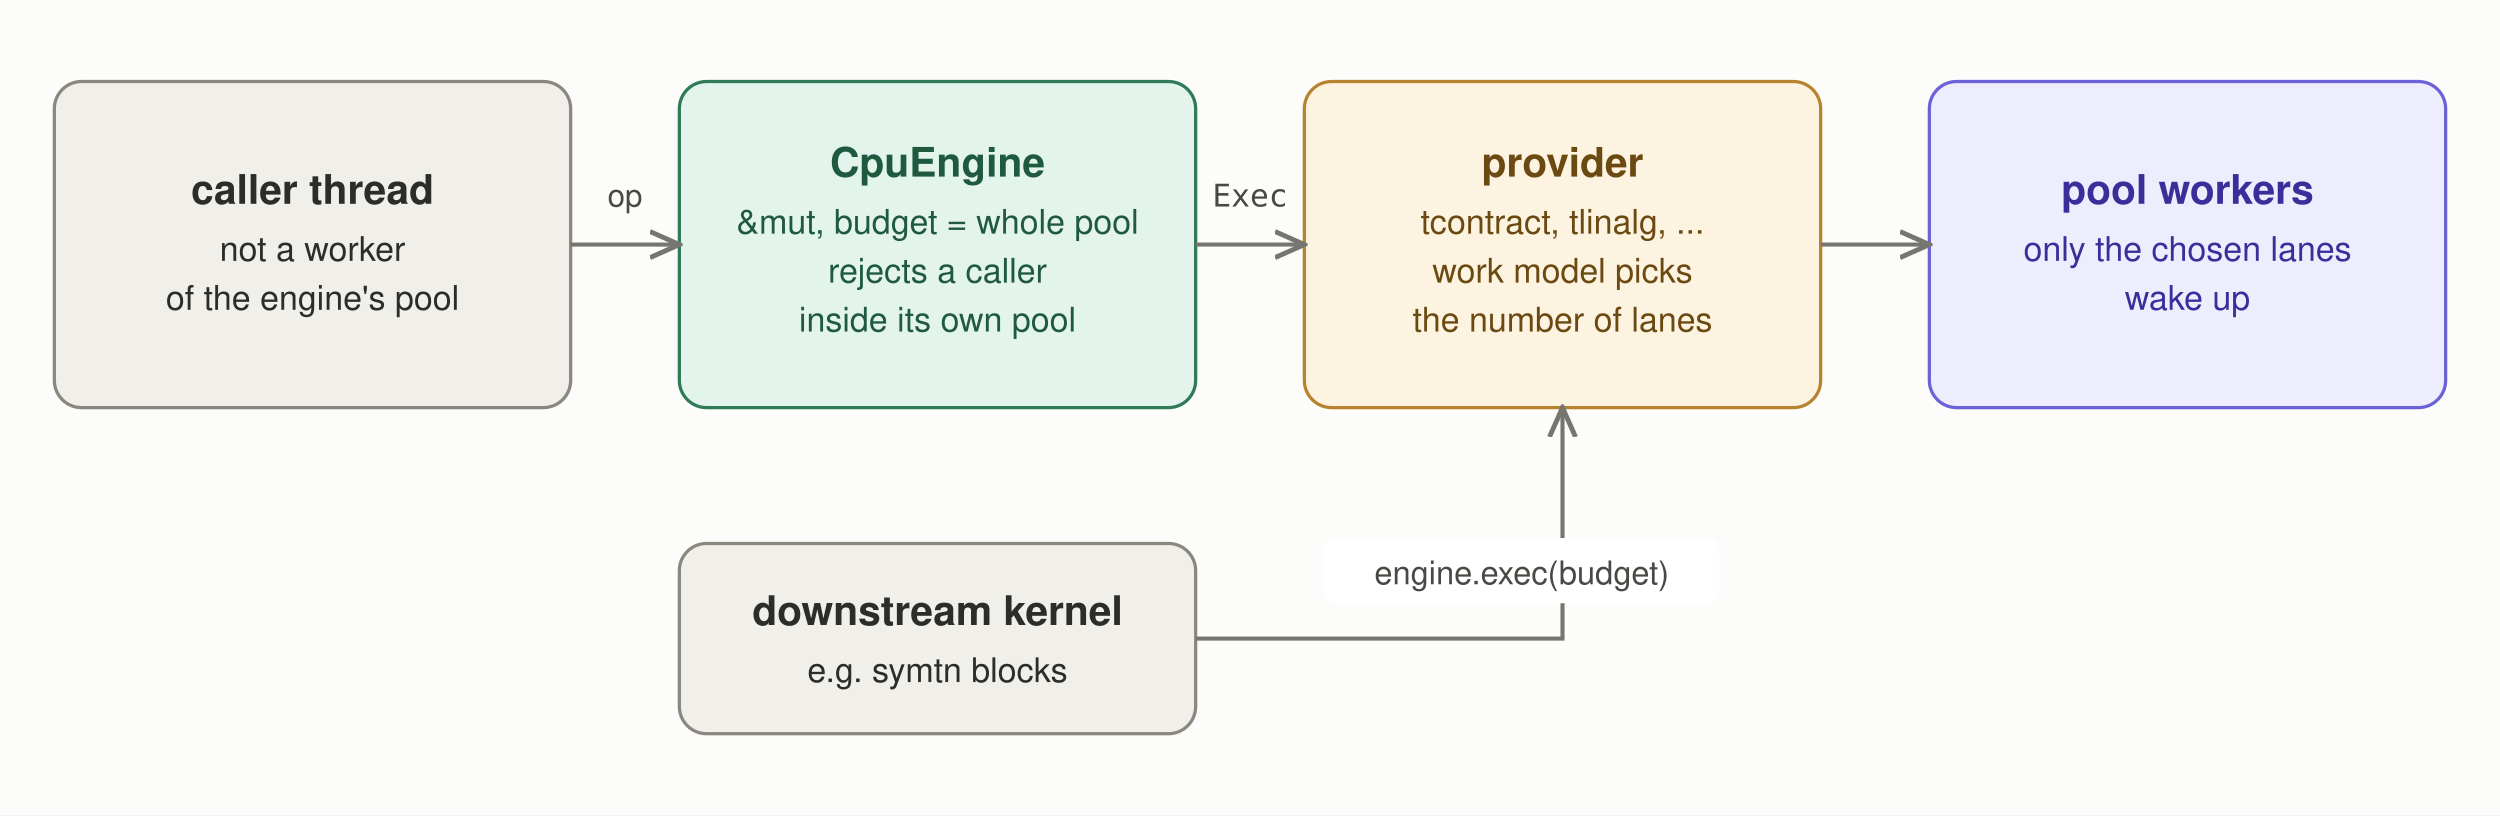
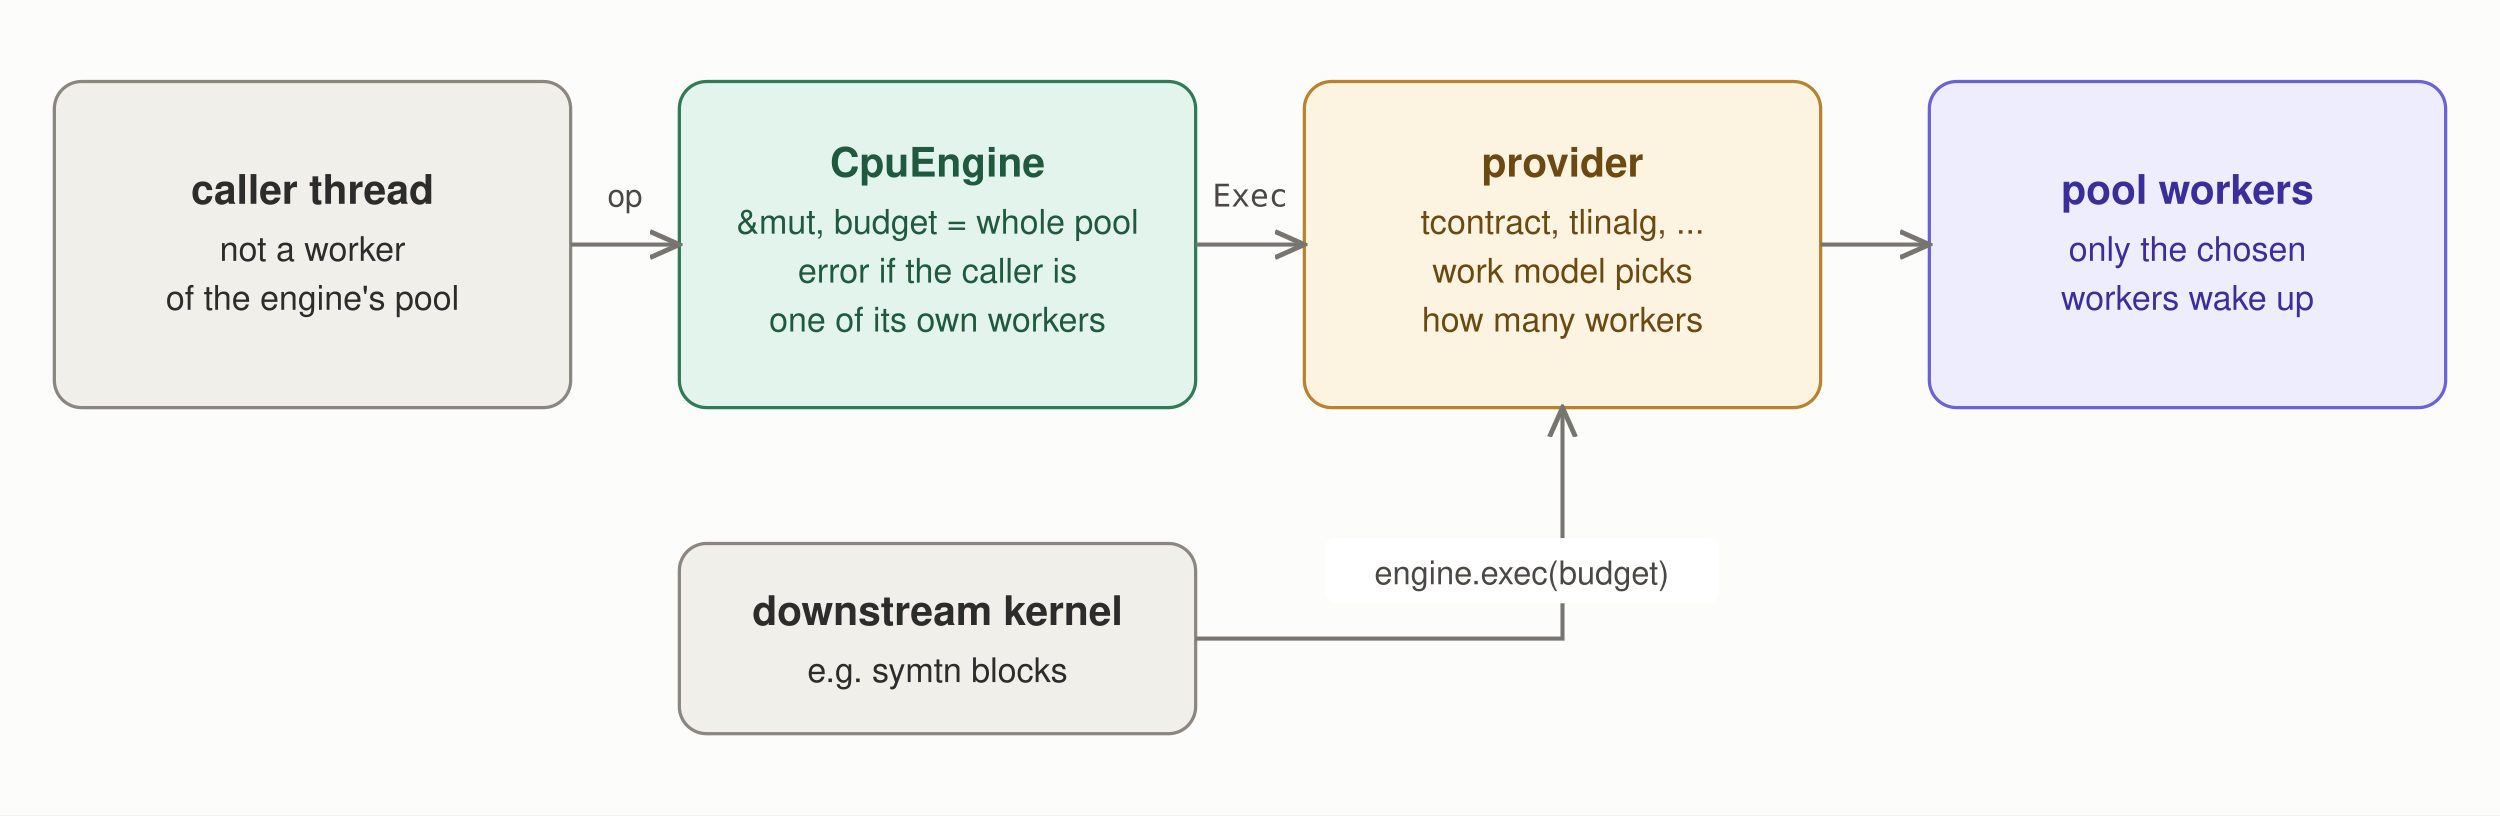
<svg xmlns="http://www.w3.org/2000/svg" width="920" height="300" viewBox="0 0 920 300">
  <defs>
    <marker id="head" viewBox="0 0 10 10" refX="9" refY="5" markerWidth="8" markerHeight="8" orient="auto-start-reverse">
      <path d="M 0 1 L 9 5 L 0 9" fill="none" stroke="#77756F" stroke-width="1.5" />
    </marker>
  </defs>
  <rect width="920" height="300" fill="#FCFCFA" />
  <rect x="20" y="30" width="190" height="120" rx="10" fill="#F1EFEA" stroke="#8A8780" stroke-width="1.2" />
  <text x="115.0" y="75.0" font-family="-apple-system, BlinkMacSystemFont, 'Segoe UI', Helvetica, Arial, sans-serif" font-size="15" font-weight="600" fill="#2C2C2A" text-anchor="middle">caller thread</text>
  <text x="115.0" y="96.0" font-family="-apple-system, BlinkMacSystemFont, 'Segoe UI', Helvetica, Arial, sans-serif" font-size="12.5" font-weight="400" fill="#2C2C2A" text-anchor="middle">not a worker</text>
  <text x="115.0" y="114.0" font-family="-apple-system, BlinkMacSystemFont, 'Segoe UI', Helvetica, Arial, sans-serif" font-size="12.5" font-weight="400" fill="#2C2C2A" text-anchor="middle">of the engine's pool</text>
  <rect x="250" y="30" width="190" height="120" rx="10" fill="#E3F4EC" stroke="#2F7A57" stroke-width="1.2" />
  <text x="345.0" y="65.0" font-family="-apple-system, BlinkMacSystemFont, 'Segoe UI', Helvetica, Arial, sans-serif" font-size="15" font-weight="600" fill="#1F5A3F" text-anchor="middle">CpuEngine</text>
  <text x="345.0" y="86.0" font-family="-apple-system, BlinkMacSystemFont, 'Segoe UI', Helvetica, Arial, sans-serif" font-size="12.5" font-weight="400" fill="#1F5A3F" text-anchor="middle">&amp;mut, budget = whole pool</text>
-   <text x="345.0" y="104.0" font-family="-apple-system, BlinkMacSystemFont, 'Segoe UI', Helvetica, Arial, sans-serif" font-size="12.5" font-weight="400" fill="#1F5A3F" text-anchor="middle">rejects a caller</text>
-   <text x="345.0" y="122.0" font-family="-apple-system, BlinkMacSystemFont, 'Segoe UI', Helvetica, Arial, sans-serif" font-size="12.5" font-weight="400" fill="#1F5A3F" text-anchor="middle">inside its own pool</text>
+   <text x="345.0" y="104.0" font-family="-apple-system, BlinkMacSystemFont, 'Segoe UI', Helvetica, Arial, sans-serif" font-size="12.5" font-weight="400" fill="#1F5A3F" text-anchor="middle">error if the caller is</text>
+   <text x="345.0" y="122.0" font-family="-apple-system, BlinkMacSystemFont, 'Segoe UI', Helvetica, Arial, sans-serif" font-size="12.5" font-weight="400" fill="#1F5A3F" text-anchor="middle">one of its own workers</text>
  <rect x="480" y="30" width="190" height="120" rx="10" fill="#FDF3E1" stroke="#B7832F" stroke-width="1.2" />
  <text x="575.0" y="65.0" font-family="-apple-system, BlinkMacSystemFont, 'Segoe UI', Helvetica, Arial, sans-serif" font-size="15" font-weight="600" fill="#6B4A12" text-anchor="middle">provider</text>
  <text x="575.0" y="86.0" font-family="-apple-system, BlinkMacSystemFont, 'Segoe UI', Helvetica, Arial, sans-serif" font-size="12.5" font-weight="400" fill="#6B4A12" text-anchor="middle">tcontract, tlinalg, ...</text>
  <text x="575.0" y="104.0" font-family="-apple-system, BlinkMacSystemFont, 'Segoe UI', Helvetica, Arial, sans-serif" font-size="12.5" font-weight="400" fill="#6B4A12" text-anchor="middle">work model picks</text>
-   <text x="575.0" y="122.0" font-family="-apple-system, BlinkMacSystemFont, 'Segoe UI', Helvetica, Arial, sans-serif" font-size="12.5" font-weight="400" fill="#6B4A12" text-anchor="middle">the number of lanes</text>
+   <text x="575.0" y="122.0" font-family="-apple-system, BlinkMacSystemFont, 'Segoe UI', Helvetica, Arial, sans-serif" font-size="12.5" font-weight="400" fill="#6B4A12" text-anchor="middle">how many workers</text>
  <rect x="710" y="30" width="190" height="120" rx="10" fill="#EEEDFD" stroke="#6A62D6" stroke-width="1.2" />
  <text x="805.0" y="75.0" font-family="-apple-system, BlinkMacSystemFont, 'Segoe UI', Helvetica, Arial, sans-serif" font-size="15" font-weight="600" fill="#3A2F9A" text-anchor="middle">pool workers</text>
-   <text x="805.0" y="96.0" font-family="-apple-system, BlinkMacSystemFont, 'Segoe UI', Helvetica, Arial, sans-serif" font-size="12.5" font-weight="400" fill="#3A2F9A" text-anchor="middle">only the chosen lanes</text>
-   <text x="805.0" y="114.0" font-family="-apple-system, BlinkMacSystemFont, 'Segoe UI', Helvetica, Arial, sans-serif" font-size="12.5" font-weight="400" fill="#3A2F9A" text-anchor="middle">wake up</text>
+   <text x="805.0" y="96.0" font-family="-apple-system, BlinkMacSystemFont, 'Segoe UI', Helvetica, Arial, sans-serif" font-size="12.5" font-weight="400" fill="#3A2F9A" text-anchor="middle">only the chosen</text>
+   <text x="805.0" y="114.0" font-family="-apple-system, BlinkMacSystemFont, 'Segoe UI', Helvetica, Arial, sans-serif" font-size="12.5" font-weight="400" fill="#3A2F9A" text-anchor="middle">workers wake up</text>
  <path d="M 210 90 L 250 90" fill="none" stroke="#77756F" stroke-width="1.5" marker-end="url(#head)" />
  <path d="M 440 90 L 480 90" fill="none" stroke="#77756F" stroke-width="1.5" marker-end="url(#head)" />
  <path d="M 670 90 L 710 90" fill="none" stroke="#77756F" stroke-width="1.5" marker-end="url(#head)" />
  <text x="230" y="76" font-family="-apple-system, BlinkMacSystemFont, 'Segoe UI', Helvetica, Arial, sans-serif" font-size="11.5" font-weight="400" fill="#4A4844" text-anchor="middle">op</text>
  <text x="460" y="76" font-family="ui-monospace, SFMono-Regular, Menlo, Consolas, monospace" font-size="11.5" font-weight="400" fill="#4A4844" text-anchor="middle">Exec</text>
  <rect x="250" y="200" width="190" height="70" rx="10" fill="#F1EFEA" stroke="#8A8780" stroke-width="1.2" />
  <text x="345.0" y="230.0" font-family="-apple-system, BlinkMacSystemFont, 'Segoe UI', Helvetica, Arial, sans-serif" font-size="15" font-weight="600" fill="#2C2C2A" text-anchor="middle">downstream kernel</text>
  <text x="345.0" y="251.0" font-family="-apple-system, BlinkMacSystemFont, 'Segoe UI', Helvetica, Arial, sans-serif" font-size="12.5" font-weight="400" fill="#2C2C2A" text-anchor="middle">e.g. symtn blocks</text>
  <path d="M 440 235 L 575 235 L 575 150" fill="none" stroke="#77756F" stroke-width="1.5" marker-end="url(#head)" />
  <rect x="487.45" y="198.0" width="145.1" height="24" rx="4" fill="#FFFFFF" />
  <text x="560" y="215.0" font-family="-apple-system, BlinkMacSystemFont, 'Segoe UI', Helvetica, Arial, sans-serif" font-size="12" font-weight="400" fill="#4A4844" text-anchor="middle">engine.exec(budget)</text>
</svg>
